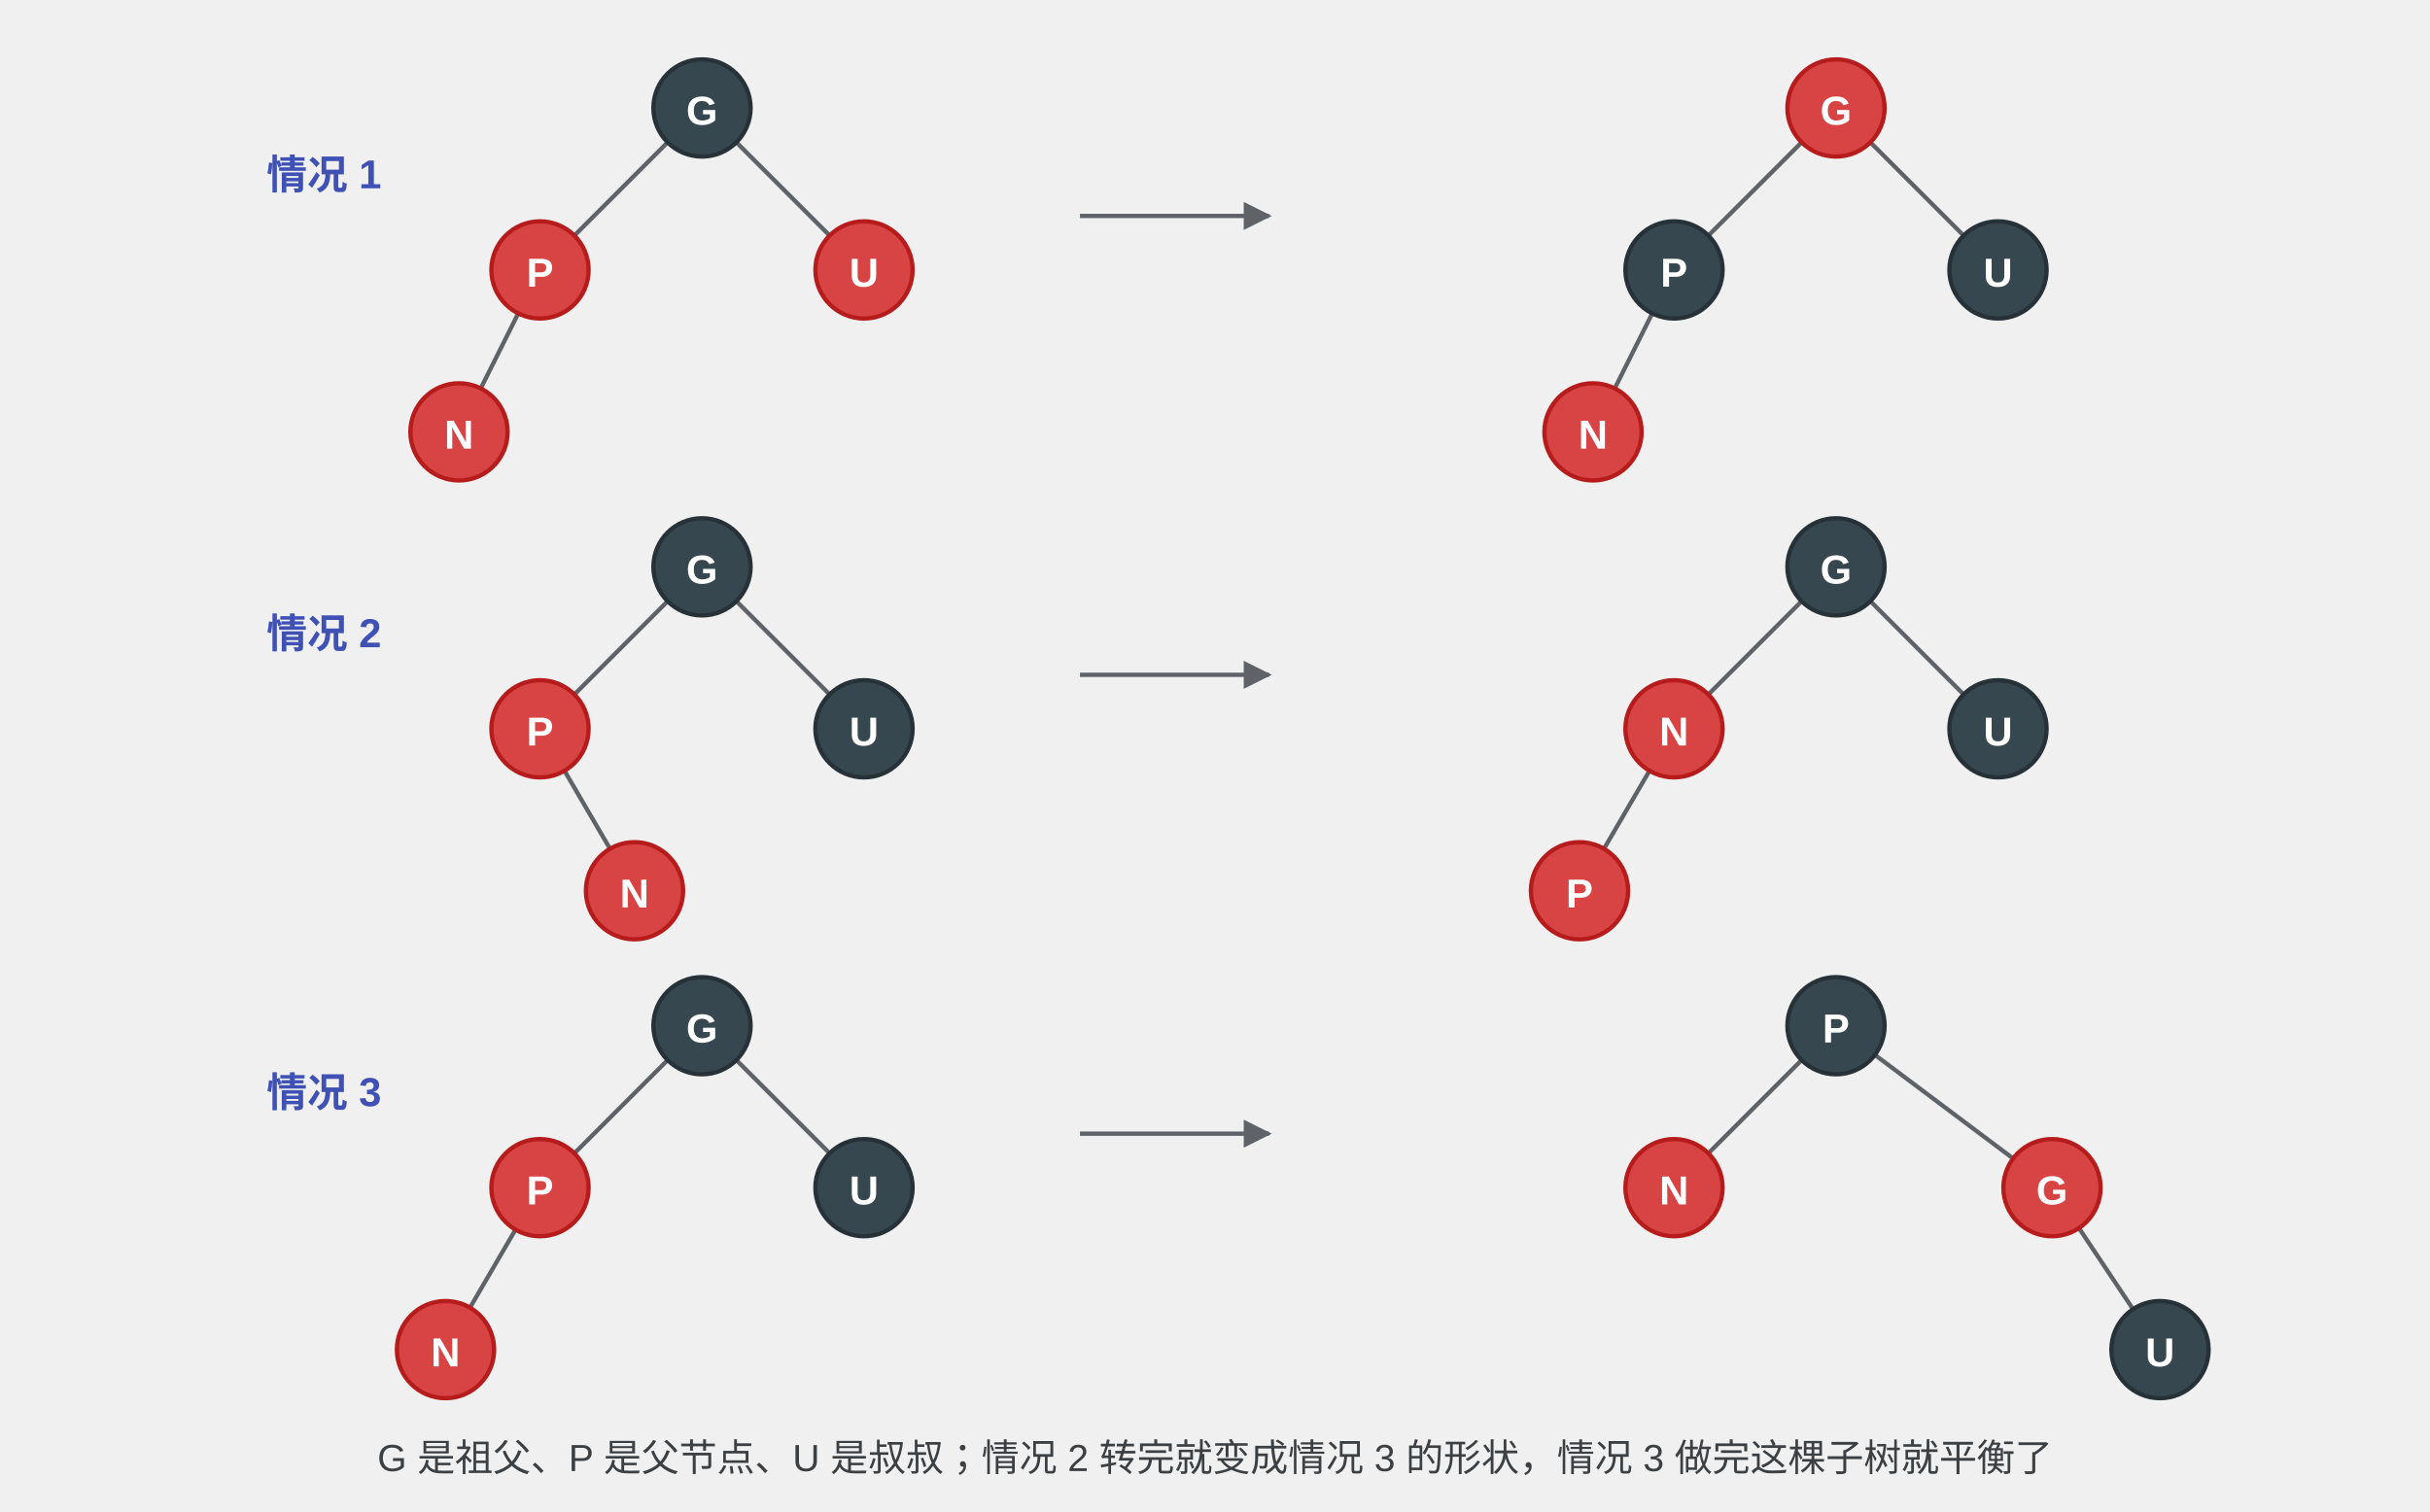
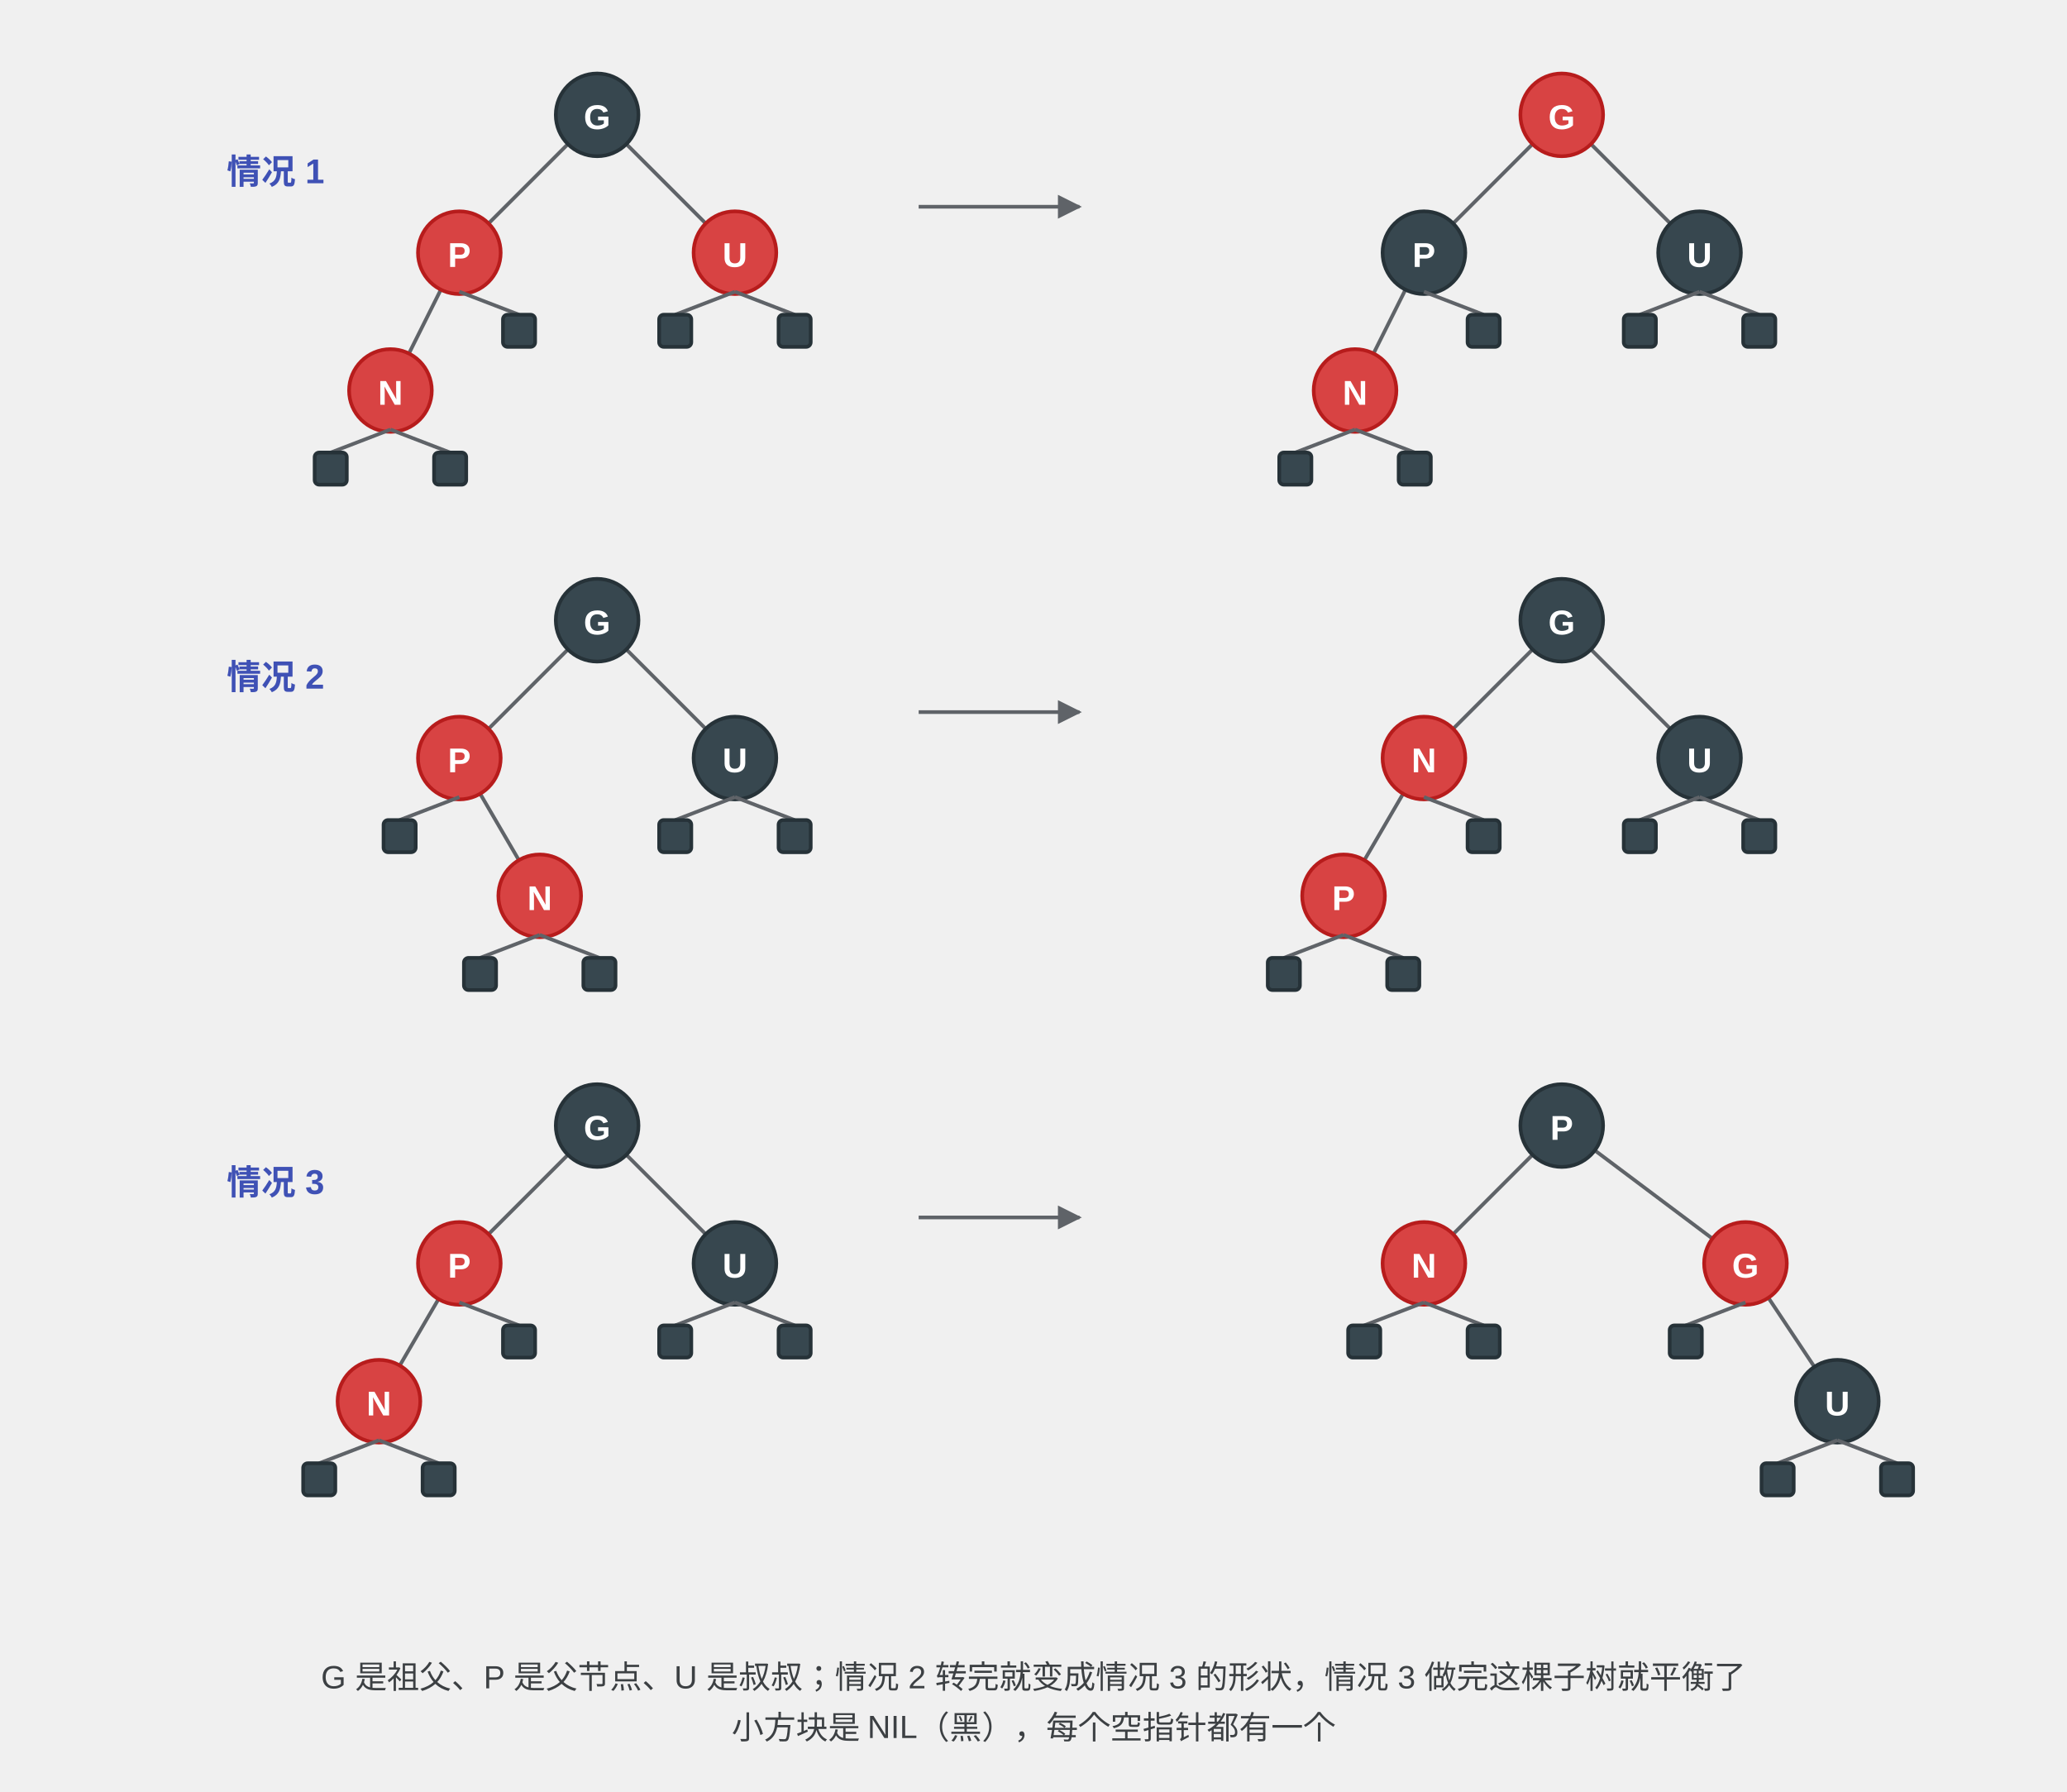
- <svg xmlns="http://www.w3.org/2000/svg" width="900" height="560" viewBox="0 0 900 560" role="img" aria-label="红黑树插入后的三种修复情况">
+ <svg xmlns="http://www.w3.org/2000/svg" width="900" height="780" viewBox="0 0 900 780" role="img" aria-label="红黑树插入后的三种修复情况">
  <style>
    .edge{stroke:#5f6368;stroke-width:1.6;fill:none}
    .link{stroke:#9aa0a6;stroke-width:1.4;fill:none}
    .bk{fill:#37474f;stroke:#263238;stroke-width:1.6}
    .rd{fill:#d84343;stroke:#b71c1c;stroke-width:1.6}
    .ring{fill:none;stroke:#263238;stroke-width:1.6}
    .nt{fill:#ffffff;font-family:ui-sans-serif,-apple-system,'PingFang SC','Noto Sans SC',Arial,sans-serif;font-size:15px;font-weight:600;text-anchor:middle;dominant-baseline:central}
    .box{fill:#f4f5f7;stroke:#9aa0a6;stroke-width:1.4}
    .hl{fill:#dbe4ff;stroke:#3f51b5;stroke-width:1.6}
    .key{fill:#1f2330;font-family:ui-sans-serif,-apple-system,'PingFang SC','Noto Sans SC',Arial,sans-serif;font-size:12.5px;font-weight:500;text-anchor:middle;dominant-baseline:central}
    .cap{fill:#3f51b5;font-family:ui-sans-serif,-apple-system,'PingFang SC','Noto Sans SC',Arial,sans-serif;font-size:15px;font-weight:600;text-anchor:middle}
    .lbl{fill:#3c4043;font-family:ui-sans-serif,-apple-system,'PingFang SC','Noto Sans SC',Arial,sans-serif;font-size:14px;font-weight:500}
    .row{fill:#3f51b5;font-family:ui-sans-serif,-apple-system,'PingFang SC','Noto Sans SC',Arial,sans-serif;font-size:15px;font-weight:600}
    .note{fill:#3c4043;font-family:ui-sans-serif,-apple-system,'PingFang SC','Noto Sans SC',Arial,sans-serif;font-size:13px;text-anchor:middle}
    .mk{fill:#5f6368}
    @media (prefers-color-scheme: dark){
      .edge{stroke:#9aa0a6}
      .link{stroke:#7a7f8f}
      .bk{fill:#455a64;stroke:#90a4ae}
      .rd{fill:#c62828;stroke:#ef9a9a}
      .ring{stroke:#90a4ae}
      .box{fill:#262a3a;stroke:#7a7f8f}
      .hl{fill:#33406b;stroke:#9fa8da}
      .key{fill:#e8eaf6}
      .cap{fill:#9fa8da}
      .lbl{fill:#c7cad6}
      .row{fill:#9fa8da}
      .note{fill:#c7cad6}
      .mk{fill:#9aa0a6}
    }
  </style>
  <defs>
    <marker id="arrow" viewBox="0 0 10 10" refX="9" refY="5" markerWidth="6.5" markerHeight="6.5" orient="auto-start-reverse">
      <path class="mk" d="M0,0 L10,5 L0,10 z" />
    </marker>
  </defs>
-   <text class="cap" x="120" y="70" text-anchor="end">情况 1</text>
-   <line class="edge" x1="260" y1="40" x2="200" y2="100" />
-   <line class="edge" x1="260" y1="40" x2="320" y2="100" />
-   <line class="edge" x1="200" y1="100" x2="170" y2="160" />
-   <circle class="bk" cx="260" cy="40" r="18" />
-   <text class="nt" x="260" y="41">G</text>
-   <circle class="rd" cx="200" cy="100" r="18" />
-   <text class="nt" x="200" y="101">P</text>
-   <circle class="rd" cx="320" cy="100" r="18" />
-   <text class="nt" x="320" y="101">U</text>
-   <circle class="rd" cx="170" cy="160" r="18" />
-   <text class="nt" x="170" y="161">N</text>
-   <line class="edge" x1="400" y1="80" x2="470" y2="80" marker-end="url(#arrow)" />
-   <line class="edge" x1="680" y1="40" x2="620" y2="100" />
-   <line class="edge" x1="680" y1="40" x2="740" y2="100" />
-   <line class="edge" x1="620" y1="100" x2="590" y2="160" />
-   <circle class="rd" cx="680" cy="40" r="18" />
-   <text class="nt" x="680" y="41">G</text>
-   <circle class="bk" cx="620" cy="100" r="18" />
-   <text class="nt" x="620" y="101">P</text>
-   <circle class="bk" cx="740" cy="100" r="18" />
-   <text class="nt" x="740" y="101">U</text>
-   <circle class="rd" cx="590" cy="160" r="18" />
-   <text class="nt" x="590" y="161">N</text>
-   <text class="cap" x="120" y="240" text-anchor="end">情况 2</text>
-   <line class="edge" x1="260" y1="210" x2="200" y2="270" />
-   <line class="edge" x1="260" y1="210" x2="320" y2="270" />
-   <line class="edge" x1="200" y1="270" x2="235" y2="330" />
-   <circle class="bk" cx="260" cy="210" r="18" />
-   <text class="nt" x="260" y="211">G</text>
-   <circle class="rd" cx="200" cy="270" r="18" />
-   <text class="nt" x="200" y="271">P</text>
-   <circle class="bk" cx="320" cy="270" r="18" />
-   <text class="nt" x="320" y="271">U</text>
-   <circle class="rd" cx="235" cy="330" r="18" />
-   <text class="nt" x="235" y="331">N</text>
-   <line class="edge" x1="400" y1="250" x2="470" y2="250" marker-end="url(#arrow)" />
-   <line class="edge" x1="680" y1="210" x2="620" y2="270" />
-   <line class="edge" x1="680" y1="210" x2="740" y2="270" />
-   <line class="edge" x1="620" y1="270" x2="585" y2="330" />
-   <circle class="bk" cx="680" cy="210" r="18" />
-   <text class="nt" x="680" y="211">G</text>
-   <circle class="rd" cx="620" cy="270" r="18" />
-   <text class="nt" x="620" y="271">N</text>
-   <circle class="bk" cx="740" cy="270" r="18" />
-   <text class="nt" x="740" y="271">U</text>
-   <circle class="rd" cx="585" cy="330" r="18" />
-   <text class="nt" x="585" y="331">P</text>
-   <text class="cap" x="120" y="410" text-anchor="end">情况 3</text>
-   <line class="edge" x1="260" y1="380" x2="200" y2="440" />
-   <line class="edge" x1="260" y1="380" x2="320" y2="440" />
-   <line class="edge" x1="200" y1="440" x2="165" y2="500" />
-   <circle class="bk" cx="260" cy="380" r="18" />
-   <text class="nt" x="260" y="381">G</text>
-   <circle class="rd" cx="200" cy="440" r="18" />
-   <text class="nt" x="200" y="441">P</text>
-   <circle class="bk" cx="320" cy="440" r="18" />
-   <text class="nt" x="320" y="441">U</text>
-   <circle class="rd" cx="165" cy="500" r="18" />
-   <text class="nt" x="165" y="501">N</text>
-   <line class="edge" x1="400" y1="420" x2="470" y2="420" marker-end="url(#arrow)" />
-   <line class="edge" x1="680" y1="380" x2="620" y2="440" />
-   <line class="edge" x1="680" y1="380" x2="760" y2="440" />
-   <line class="edge" x1="760" y1="440" x2="800" y2="500" />
-   <circle class="bk" cx="680" cy="380" r="18" />
-   <text class="nt" x="680" y="381">P</text>
-   <circle class="rd" cx="620" cy="440" r="18" />
-   <text class="nt" x="620" y="441">N</text>
-   <circle class="rd" cx="760" cy="440" r="18" />
-   <text class="nt" x="760" y="441">G</text>
-   <circle class="bk" cx="800" cy="500" r="18" />
-   <text class="nt" x="800" y="501">U</text>
-   <text class="lbl" x="450" y="545" text-anchor="middle">G 是祖父、P 是父节点、U 是叔叔；情况 2 转完就变成情况 3 的形状，情况 3 做完这棵子树就平衡了</text>
+   <text class="cap" x="120" y="80" text-anchor="end">情况 1</text>
+   <line class="edge" x1="260" y1="50" x2="200" y2="110" />
+   <line class="edge" x1="260" y1="50" x2="320" y2="110" />
+   <line class="edge" x1="200" y1="110" x2="170" y2="170" />
+   <circle class="bk" cx="260" cy="50" r="18" />
+   <text class="nt" x="260" y="51">G</text>
+   <circle class="rd" cx="200" cy="110" r="18" />
+   <text class="nt" x="200" y="111">P</text>
+   <circle class="rd" cx="320" cy="110" r="18" />
+   <text class="nt" x="320" y="111">U</text>
+   <circle class="rd" cx="170" cy="170" r="18" />
+   <text class="nt" x="170" y="171">N</text>
+   <line class="edge" x1="200" y1="127" x2="226" y2="137" />
+   <rect class="bk" x="219.0" y="137.0" width="14" height="14" rx="2" />
+   <line class="edge" x1="320" y1="127" x2="294" y2="137" />
+   <rect class="bk" x="287.0" y="137.0" width="14" height="14" rx="2" />
+   <line class="edge" x1="320" y1="127" x2="346" y2="137" />
+   <rect class="bk" x="339.0" y="137.0" width="14" height="14" rx="2" />
+   <line class="edge" x1="170" y1="187" x2="144" y2="197" />
+   <rect class="bk" x="137.0" y="197.0" width="14" height="14" rx="2" />
+   <line class="edge" x1="170" y1="187" x2="196" y2="197" />
+   <rect class="bk" x="189.0" y="197.0" width="14" height="14" rx="2" />
+   <line class="edge" x1="400" y1="90" x2="470" y2="90" marker-end="url(#arrow)" />
+   <line class="edge" x1="680" y1="50" x2="620" y2="110" />
+   <line class="edge" x1="680" y1="50" x2="740" y2="110" />
+   <line class="edge" x1="620" y1="110" x2="590" y2="170" />
+   <circle class="rd" cx="680" cy="50" r="18" />
+   <text class="nt" x="680" y="51">G</text>
+   <circle class="bk" cx="620" cy="110" r="18" />
+   <text class="nt" x="620" y="111">P</text>
+   <circle class="bk" cx="740" cy="110" r="18" />
+   <text class="nt" x="740" y="111">U</text>
+   <circle class="rd" cx="590" cy="170" r="18" />
+   <text class="nt" x="590" y="171">N</text>
+   <line class="edge" x1="620" y1="127" x2="646" y2="137" />
+   <rect class="bk" x="639.0" y="137.0" width="14" height="14" rx="2" />
+   <line class="edge" x1="740" y1="127" x2="714" y2="137" />
+   <rect class="bk" x="707.0" y="137.0" width="14" height="14" rx="2" />
+   <line class="edge" x1="740" y1="127" x2="766" y2="137" />
+   <rect class="bk" x="759.0" y="137.0" width="14" height="14" rx="2" />
+   <line class="edge" x1="590" y1="187" x2="564" y2="197" />
+   <rect class="bk" x="557.0" y="197.0" width="14" height="14" rx="2" />
+   <line class="edge" x1="590" y1="187" x2="616" y2="197" />
+   <rect class="bk" x="609.0" y="197.0" width="14" height="14" rx="2" />
+   <text class="cap" x="120" y="300" text-anchor="end">情况 2</text>
+   <line class="edge" x1="260" y1="270" x2="200" y2="330" />
+   <line class="edge" x1="260" y1="270" x2="320" y2="330" />
+   <line class="edge" x1="200" y1="330" x2="235" y2="390" />
+   <circle class="bk" cx="260" cy="270" r="18" />
+   <text class="nt" x="260" y="271">G</text>
+   <circle class="rd" cx="200" cy="330" r="18" />
+   <text class="nt" x="200" y="331">P</text>
+   <circle class="bk" cx="320" cy="330" r="18" />
+   <text class="nt" x="320" y="331">U</text>
+   <circle class="rd" cx="235" cy="390" r="18" />
+   <text class="nt" x="235" y="391">N</text>
+   <line class="edge" x1="200" y1="347" x2="174" y2="357" />
+   <rect class="bk" x="167.0" y="357.0" width="14" height="14" rx="2" />
+   <line class="edge" x1="320" y1="347" x2="294" y2="357" />
+   <rect class="bk" x="287.0" y="357.0" width="14" height="14" rx="2" />
+   <line class="edge" x1="320" y1="347" x2="346" y2="357" />
+   <rect class="bk" x="339.0" y="357.0" width="14" height="14" rx="2" />
+   <line class="edge" x1="235" y1="407" x2="209" y2="417" />
+   <rect class="bk" x="202.0" y="417.0" width="14" height="14" rx="2" />
+   <line class="edge" x1="235" y1="407" x2="261" y2="417" />
+   <rect class="bk" x="254.0" y="417.0" width="14" height="14" rx="2" />
+   <line class="edge" x1="400" y1="310" x2="470" y2="310" marker-end="url(#arrow)" />
+   <line class="edge" x1="680" y1="270" x2="620" y2="330" />
+   <line class="edge" x1="680" y1="270" x2="740" y2="330" />
+   <line class="edge" x1="620" y1="330" x2="585" y2="390" />
+   <circle class="bk" cx="680" cy="270" r="18" />
+   <text class="nt" x="680" y="271">G</text>
+   <circle class="rd" cx="620" cy="330" r="18" />
+   <text class="nt" x="620" y="331">N</text>
+   <circle class="bk" cx="740" cy="330" r="18" />
+   <text class="nt" x="740" y="331">U</text>
+   <circle class="rd" cx="585" cy="390" r="18" />
+   <text class="nt" x="585" y="391">P</text>
+   <line class="edge" x1="620" y1="347" x2="646" y2="357" />
+   <rect class="bk" x="639.0" y="357.0" width="14" height="14" rx="2" />
+   <line class="edge" x1="740" y1="347" x2="714" y2="357" />
+   <rect class="bk" x="707.0" y="357.0" width="14" height="14" rx="2" />
+   <line class="edge" x1="740" y1="347" x2="766" y2="357" />
+   <rect class="bk" x="759.0" y="357.0" width="14" height="14" rx="2" />
+   <line class="edge" x1="585" y1="407" x2="559" y2="417" />
+   <rect class="bk" x="552.0" y="417.0" width="14" height="14" rx="2" />
+   <line class="edge" x1="585" y1="407" x2="611" y2="417" />
+   <rect class="bk" x="604.0" y="417.0" width="14" height="14" rx="2" />
+   <text class="cap" x="120" y="520" text-anchor="end">情况 3</text>
+   <line class="edge" x1="260" y1="490" x2="200" y2="550" />
+   <line class="edge" x1="260" y1="490" x2="320" y2="550" />
+   <line class="edge" x1="200" y1="550" x2="165" y2="610" />
+   <circle class="bk" cx="260" cy="490" r="18" />
+   <text class="nt" x="260" y="491">G</text>
+   <circle class="rd" cx="200" cy="550" r="18" />
+   <text class="nt" x="200" y="551">P</text>
+   <circle class="bk" cx="320" cy="550" r="18" />
+   <text class="nt" x="320" y="551">U</text>
+   <circle class="rd" cx="165" cy="610" r="18" />
+   <text class="nt" x="165" y="611">N</text>
+   <line class="edge" x1="200" y1="567" x2="226" y2="577" />
+   <rect class="bk" x="219.0" y="577.0" width="14" height="14" rx="2" />
+   <line class="edge" x1="320" y1="567" x2="294" y2="577" />
+   <rect class="bk" x="287.0" y="577.0" width="14" height="14" rx="2" />
+   <line class="edge" x1="320" y1="567" x2="346" y2="577" />
+   <rect class="bk" x="339.0" y="577.0" width="14" height="14" rx="2" />
+   <line class="edge" x1="165" y1="627" x2="139" y2="637" />
+   <rect class="bk" x="132.0" y="637.0" width="14" height="14" rx="2" />
+   <line class="edge" x1="165" y1="627" x2="191" y2="637" />
+   <rect class="bk" x="184.0" y="637.0" width="14" height="14" rx="2" />
+   <line class="edge" x1="400" y1="530" x2="470" y2="530" marker-end="url(#arrow)" />
+   <line class="edge" x1="680" y1="490" x2="620" y2="550" />
+   <line class="edge" x1="680" y1="490" x2="760" y2="550" />
+   <line class="edge" x1="760" y1="550" x2="800" y2="610" />
+   <circle class="bk" cx="680" cy="490" r="18" />
+   <text class="nt" x="680" y="491">P</text>
+   <circle class="rd" cx="620" cy="550" r="18" />
+   <text class="nt" x="620" y="551">N</text>
+   <circle class="rd" cx="760" cy="550" r="18" />
+   <text class="nt" x="760" y="551">G</text>
+   <circle class="bk" cx="800" cy="610" r="18" />
+   <text class="nt" x="800" y="611">U</text>
+   <line class="edge" x1="620" y1="567" x2="594" y2="577" />
+   <rect class="bk" x="587.0" y="577.0" width="14" height="14" rx="2" />
+   <line class="edge" x1="620" y1="567" x2="646" y2="577" />
+   <rect class="bk" x="639.0" y="577.0" width="14" height="14" rx="2" />
+   <line class="edge" x1="760" y1="567" x2="734" y2="577" />
+   <rect class="bk" x="727.0" y="577.0" width="14" height="14" rx="2" />
+   <line class="edge" x1="800" y1="627" x2="774" y2="637" />
+   <rect class="bk" x="767.0" y="637.0" width="14" height="14" rx="2" />
+   <line class="edge" x1="800" y1="627" x2="826" y2="637" />
+   <rect class="bk" x="819.0" y="637.0" width="14" height="14" rx="2" />
+   <text class="lbl" x="450" y="735" text-anchor="middle">G 是祖父、P 是父节点、U 是叔叔；情况 2 转完就变成情况 3 的形状，情况 3 做完这棵子树就平衡了</text>
+   <text class="lbl" x="450" y="757" text-anchor="middle">小方块是 NIL（黑），每个空指针都有一个</text>
</svg>
